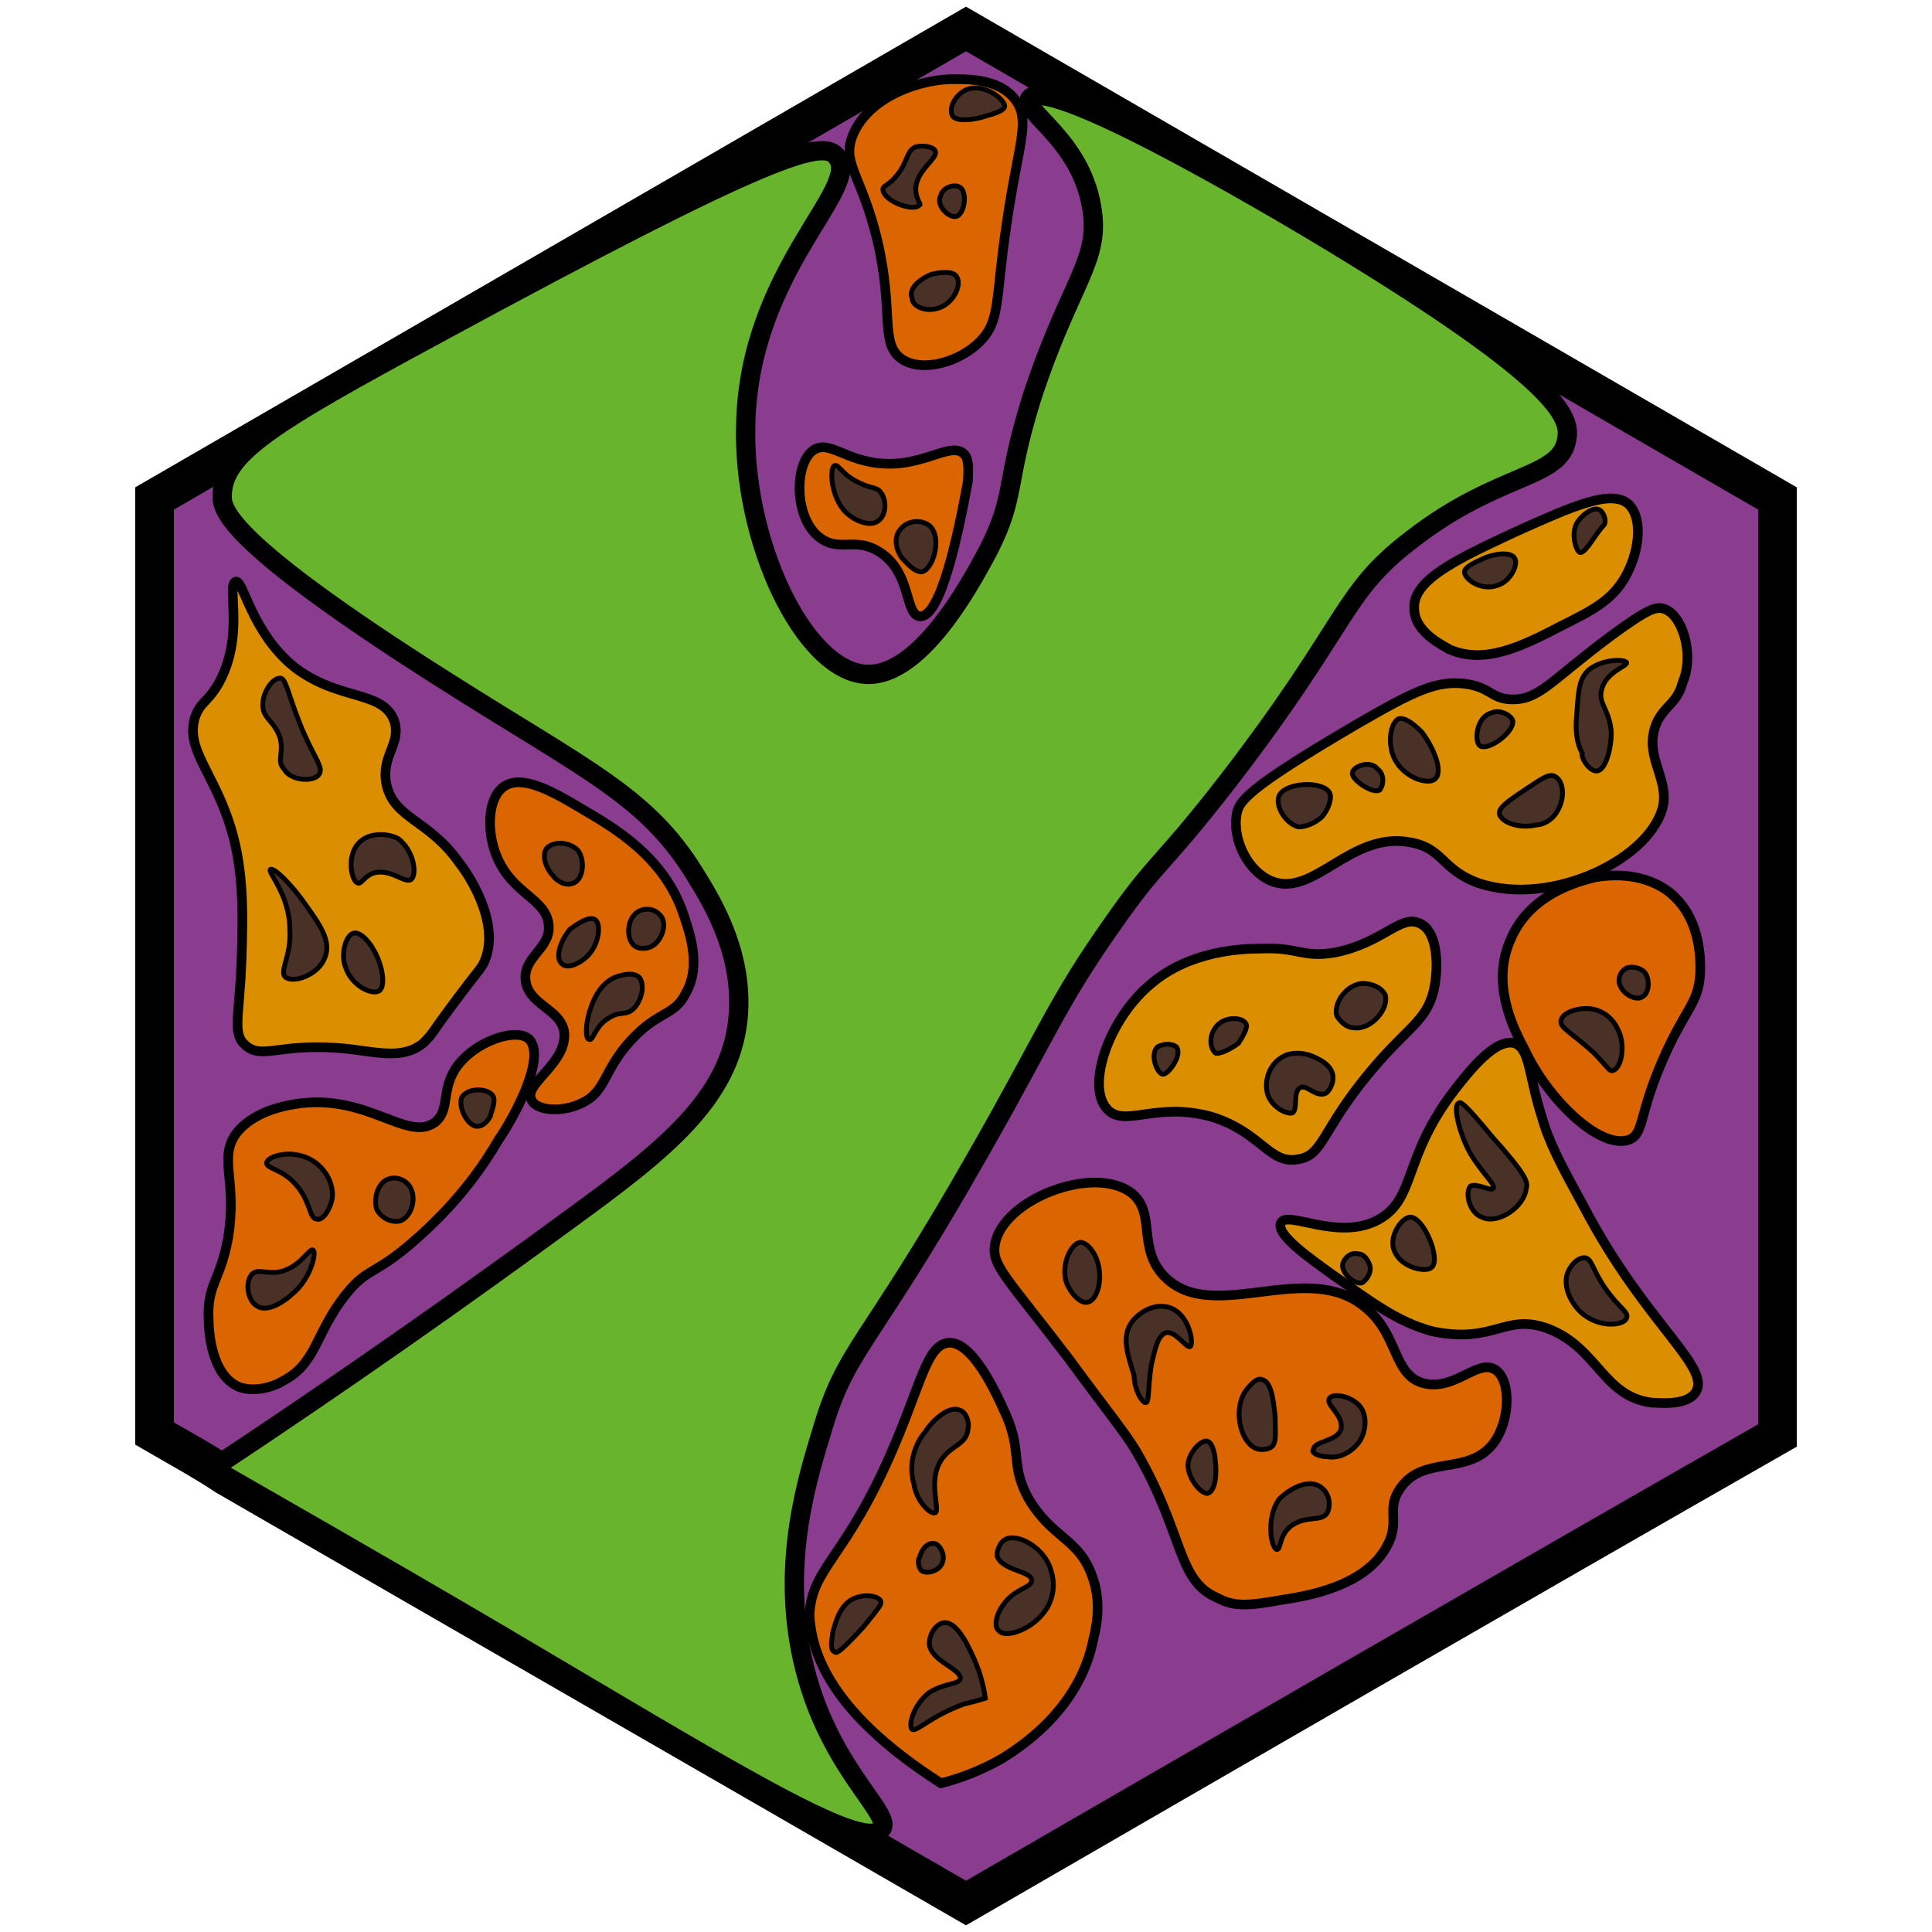
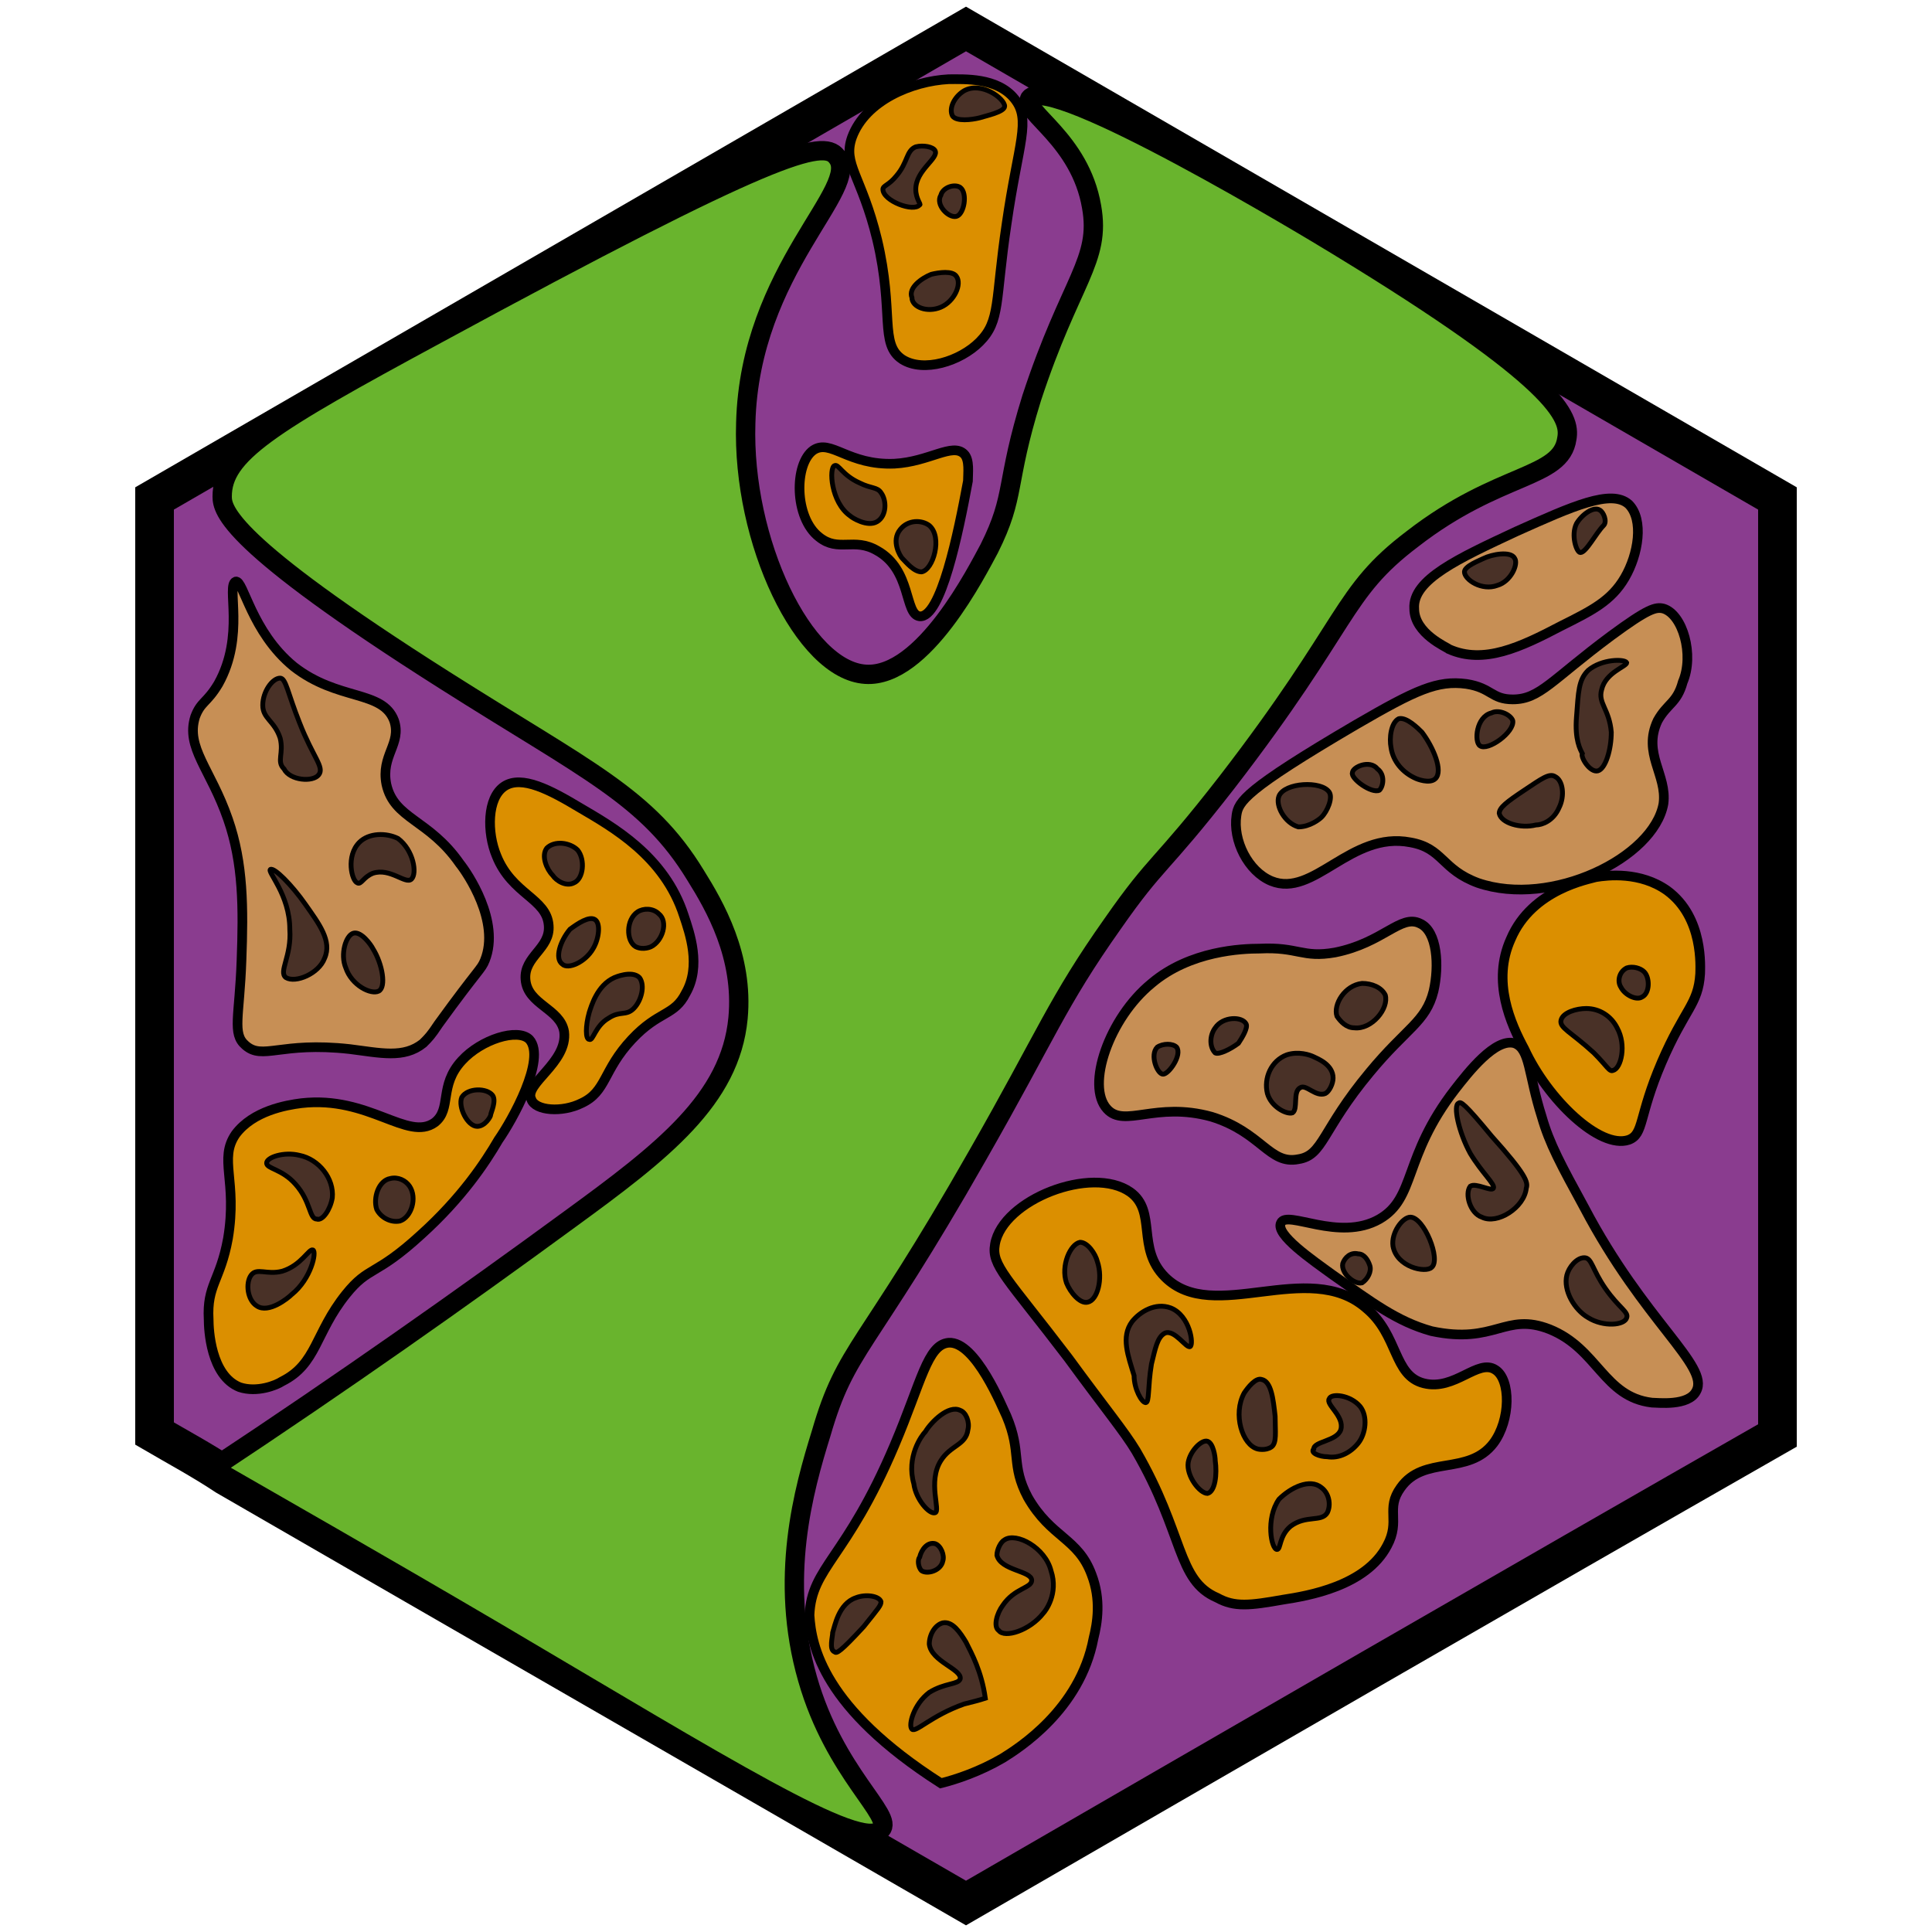
<svg xmlns="http://www.w3.org/2000/svg" version="1.1" id="Ebene_2_00000109015629924098340060000008336861892324566444_" x="0px" y="0px" viewBox="0 0 100 100" style="enable-background:new 0 0 100 100;" xml:space="preserve">
-   <style type="text/css">	.st0{fill:#8A3C8F;stroke:#000000;stroke-width:2;stroke-miterlimit:10;}	.st1{fill:#69B42D;stroke:#000000;stroke-miterlimit:10;}	.st2{fill:#DB6500;stroke:#000000;stroke-width:0.5;stroke-miterlimit:10;}	.st3{fill:#DB8F00;stroke:#000000;stroke-width:0.5;stroke-miterlimit:10;}	.st4{fill:#493127;stroke:#000000;stroke-width:0.25;stroke-miterlimit:10;}	.st5{fill:#493127;stroke:#000000;stroke-width:0.25;stroke-miterlimit:10;}</style>
+   <style type="text/css">	.st0{fill:#8A3C8F;stroke:#000000;stroke-width:2;stroke-miterlimit:10;}	.st1{fill:#69B42D;stroke:#000000;stroke-miterlimit:10;}	.st2{fill:#DB8F00;stroke:#000000;stroke-width:0.5;stroke-miterlimit:10;}	.st3{fill:#C78F55;stroke:#000000;stroke-width:0.5;stroke-miterlimit:10;}	.st4{fill:#493127;stroke:#000000;stroke-width:0.25;stroke-miterlimit:10;}	.st5{fill:#493127;stroke:#000000;stroke-width:0.25;stroke-miterlimit:10;}</style>
  <path class="st0" d="M8,74.2c1.2,0.7,2.5,1.4,3.7,2.2C24.5,83.8,37.2,91.1,50,98.5c14-8.1,28-16.2,42-24.2V25.8L50,1.5L8,25.8V74.2z " />
  <path class="st1" d="M11,76c6.8-4.5,12.9-8.8,18.5-12.9c4.8-3.5,8.3-6.2,8.7-10.4c0.3-3.2-1.2-5.8-2.2-7.4c-2.5-4.1-5.6-5.4-13-10.1 c-11.2-7.1-11.5-8.8-11.5-9.5c0-2.2,2.4-3.7,11.1-8.4C40.1,7.8,42.6,7.2,43.3,8.1c1.4,1.6-4.5,5.8-4.7,13.8c-0.2,6.1,3,12.8,6.2,13 c3,0.2,5.8-5.4,6.4-6.5c1.4-2.8,0.8-3.3,2.2-7.8c2-6.1,3.6-7.1,3.1-9.9c-0.6-3.5-3.6-4.9-3.2-5.6c1-1.4,14.6,6.8,15.9,7.6 c11.5,7,12.1,8.9,11.9,10c-0.3,2.1-3.5,1.7-8,5.2c-3.7,2.8-3.2,4.3-9.6,12.6c-3.5,4.5-3.6,4-5.9,7.3c-2.9,4.1-3.4,5.7-7,12 c-5.8,10.2-6.8,9.9-8.1,14.4c-0.9,2.9-2.2,7.5-0.7,12.7c1.4,4.9,4.5,7.1,3.8,7.8c-1,1.2-8.2-3.3-19.9-10.2 C19.4,80.8,14.3,77.9,11,76z" />
  <path class="st2" d="M48.7,92.3c0.8-0.2,2-0.6,3.2-1.3c0.8-0.5,4-2.5,4.7-6.2c0.2-0.8,0.4-2-0.1-3.3c-0.7-1.9-2.1-1.9-3.3-4 c-0.9-1.7-0.3-2.3-1.1-4.2c-0.2-0.4-1.6-3.9-3-3.8c-1.1,0.1-1.4,2-2.8,5.3c-2.5,5.9-4.3,6.3-4.4,8.8C42,85.2,42.6,88.4,48.7,92.3z" />
  <path class="st2" d="M66.4,82.8c1.3-0.2,4.3-0.7,5.4-2.8c0.7-1.3-0.1-1.9,0.7-3c1.2-1.7,3.5-0.6,4.8-2.3c0.9-1.2,0.9-3.3,0.1-3.8 c-0.9-0.6-2.1,1.1-3.7,0.7c-1.6-0.4-1.3-2.5-3-3.9c-3-2.6-7.9,0.9-10.4-1.6c-1.5-1.5-0.4-3.4-1.8-4.4c-2-1.4-6.6,0.4-7,2.7 c-0.2,1.1,0.6,1.7,3.8,5.9c1.9,2.6,2.9,3.8,3.5,4.8c2.5,4.3,2.1,6.7,4.2,7.6C63.9,83.2,64.7,83.1,66.4,82.8z" />
  <path class="st3" d="M87.8,72c-0.4,0.8-2,0.6-2.3,0.6c-2.5-0.3-2.8-2.8-5.3-3.8c-2.3-0.9-2.8,0.8-6.1,0.1C72.3,68.4,71,67.4,69,66 c-1.1-0.8-3-2.1-2.7-2.7c0.3-0.7,3,1,5.1-0.2c1.9-1.1,1.2-3.2,3.9-6.7c0.7-0.9,2.1-2.7,3.1-2.4c0.8,0.3,0.7,1.6,1.4,3.8 c0.4,1.4,1,2.5,2.2,4.7C85.1,68.4,88.5,70.7,87.8,72z" />
  <path class="st3" d="M74.2,51.3c-0.4,1.6-1.4,1.9-3.3,4.2c-2.5,3-2.4,4.3-3.7,4.5c-1.5,0.3-1.9-1.4-4.5-2.2 c-2.9-0.8-4.5,0.6-5.4-0.4c-1.1-1.2,0.1-4.7,2.3-6.5c2-1.7,4.7-1.8,5.6-1.8c2-0.1,2.2,0.5,3.9,0.2c2.5-0.5,3.4-2,4.4-1.5 C74.4,48.2,74.5,50,74.2,51.3z" />
  <path class="st2" d="M78.2,48.6c-1,2.2,0,4.4,0.7,5.7c1.2,2.6,3.9,5.2,5.4,4.7c0.8-0.3,0.5-1.2,1.7-4c1.2-2.8,1.9-3,2-4.6 c0-0.3,0.2-2.9-1.7-4.3c-1.4-1-3.1-0.8-3.7-0.7C82.3,45.5,79.3,46,78.2,48.6z" />
  <path class="st3" d="M85.8,37.3c-0.8,1.7,0.5,2.8,0.3,4.3c-0.5,2.8-5.8,5.4-9.6,4.1c-1.9-0.7-1.8-1.8-3.5-2.1c-3.1-0.6-5,2.9-7.2,2 c-1.2-0.5-2-2.1-1.8-3.4c0.1-0.7,0.4-1.3,6.2-4.7c3.1-1.8,4.2-2.3,5.7-2.1c1.3,0.2,1.3,0.8,2.4,0.8c1.4,0,2-1,5.1-3.3 c1.9-1.4,2.3-1.5,2.7-1.4c1,0.3,1.6,2.4,1,3.8C86.8,36.4,86.3,36.4,85.8,37.3z" />
  <path class="st3" d="M80.8,32.4c-2.1,1.1-4,2-5.8,1.2c-0.1-0.1-1.8-0.8-1.8-2.1c-0.1-1.5,2.3-2.6,5.3-4c2.9-1.3,4.9-2.2,5.8-1.4 c0.8,0.8,0.5,2.6-0.2,3.8C83.4,31.1,82.4,31.6,80.8,32.4z" />
  <path class="st2" d="M47.6,31.9c-0.8-0.1-0.4-2.4-2.2-3.4c-1.2-0.7-2,0.1-3-0.7c-1.3-1-1.3-3.8-0.3-4.5c0.9-0.6,1.8,0.8,4.2,0.7 c1.8-0.1,3-1.1,3.6-0.5c0.3,0.3,0.2,1,0.2,1.4C49.6,27.6,48.7,32,47.6,31.9z" />
  <path class="st2" d="M52.1,11.6c0.6-4.2,1.3-5.4,0.4-6.5c-0.9-1.1-2.6-1-3.4-1c-1.9,0.1-4.3,1.1-5,3c-0.5,1.4,0.5,2,1.3,5.3 c0.9,3.8,0.1,5.4,1.3,6.2c1.1,0.7,3,0.1,4-0.9C51.8,16.6,51.5,15.6,52.1,11.6z" />
  <path class="st2" d="M25.8,59c-0.7,1.2-1.9,3-4,4.9c-2.4,2.2-2.7,1.6-3.9,3.1c-1.6,2-1.5,3.6-3.3,4.5c-0.3,0.2-1.3,0.6-2.2,0.3 c-1.5-0.6-1.6-3-1.6-3.5c-0.1-1.8,0.6-2,1-4.2c0.5-3-0.5-4.1,0.4-5.4c0.9-1.2,2.6-1.5,3.4-1.6c3.5-0.4,5.5,2,6.9,1 c0.9-0.7,0.2-1.9,1.4-3.2c1-1.1,2.9-1.7,3.5-1.1C28.3,54.8,26.5,58,25.8,59z" />
  <path class="st2" d="M30.1,57.1c1.3-0.6,1.1-1.7,2.6-3.3c1.4-1.5,2.2-1.2,2.8-2.4c0.8-1.4,0.2-3.1-0.1-4c-1-3.1-3.7-4.6-5.4-5.6 c-1.5-0.9-3-1.7-3.9-1.1c-0.9,0.6-0.9,2.4-0.4,3.6c0.8,2,2.6,2.2,2.7,3.6c0.1,1.2-1.3,1.6-1.2,2.8c0.1,1.3,1.8,1.5,2,2.7 c0.2,1.6-2.1,2.7-1.7,3.5C27.7,57.5,29.1,57.6,30.1,57.1z" />
  <path class="st3" d="M22.7,53c2.1-2.9,2.2-2.8,2.4-3.3c0.8-2-0.9-4.5-1.3-5c-1.6-2.3-3.4-2.3-3.8-4.1c-0.3-1.5,0.8-2.1,0.4-3.3 c-0.6-1.6-2.9-1-5.2-2.8c-2.2-1.8-2.6-4.5-3-4.4c-0.5,0.2,0.5,2.8-0.9,5.3c-0.6,1-0.9,0.9-1.2,1.7c-0.5,1.6,0.8,2.7,1.7,5.3 c0.8,2.3,0.8,4.6,0.7,7.3c-0.1,2.9-0.5,3.8,0.2,4.4c0.9,0.8,1.8-0.2,5.4,0.2c1.6,0.2,2.8,0.5,3.8-0.3C22.2,53.7,22.3,53.6,22.7,53z" />
  <path class="st4" d="M51,87.9c-0.2-1.4-0.7-2.3-1-2.9c-0.3-0.5-0.7-1.1-1.2-1c-0.4,0.1-0.7,0.6-0.7,1.1c0.1,0.9,1.7,1.3,1.6,1.8 c-0.1,0.3-0.8,0.2-1.6,0.7c-0.8,0.6-1.1,1.7-0.9,1.9c0.2,0.2,1-0.7,2.7-1.3C50.3,88.1,50.7,88,51,87.9z" />
  <path class="st4" d="M47.7,81.3c0.3,0.2,1,0,1.1-0.5c0.1-0.3-0.1-0.8-0.4-0.9c-0.4-0.1-0.7,0.3-0.8,0.7 C47.5,80.7,47.5,81.1,47.7,81.3z" />
  <path class="st4" d="M45.6,82.9c-0.1-0.3-0.8-0.4-1.3-0.2c-0.9,0.3-1.1,1.5-1.2,1.8c0,0.2-0.2,0.9,0.1,1c0.1,0.1,0.3,0,1.5-1.3 C45.5,83.2,45.6,83.1,45.6,82.9z" />
  <path class="st4" d="M52,79.7c-0.2,0.1-0.4,0.5-0.4,0.8c0.2,0.8,1.8,0.8,1.8,1.3c0,0.4-0.9,0.4-1.5,1.3c-0.3,0.4-0.5,1.1-0.2,1.3 c0.3,0.4,1.6,0,2.3-0.9c0.1-0.1,0.8-1,0.4-2.2C54.1,80.1,52.6,79.3,52,79.7z" />
  <path class="st4" d="M48.4,78.3c0.3-0.1-0.4-1.6,0.3-2.7c0.5-0.8,1.3-0.8,1.4-1.6c0.1-0.4-0.1-0.9-0.4-1c-0.6-0.3-1.5,0.6-1.8,1.1 c-0.2,0.2-1,1.3-0.6,2.7C47.4,77.6,48.1,78.4,48.4,78.3z" />
  <path class="st4" d="M66.1,80.2c0.2,0,0.1-0.7,0.7-1.2c0.8-0.6,1.6-0.2,1.9-0.7c0.2-0.4,0.1-1-0.3-1.3c-0.6-0.5-1.6,0-2.2,0.6 C65.5,78.6,65.8,80.2,66.1,80.2z" />
  <path class="st4" d="M65.1,75c0,0,0.4,0.1,0.7-0.1c0.3-0.2,0.2-0.8,0.2-1.6c-0.1-0.9-0.2-1.8-0.7-1.9c-0.3-0.1-0.7,0.4-0.9,0.7 C63.8,73.2,64.3,74.8,65.1,75z" />
  <path class="st4" d="M62.5,77.3c0.4-0.1,0.5-1,0.4-1.7c0-0.2-0.1-0.9-0.4-1c-0.3-0.1-0.9,0.5-1,1.1C61.4,76.4,62.1,77.3,62.5,77.3z" />
  <path class="st4" d="M68.7,75.4c0.6,0.1,1.2-0.2,1.6-0.7c0.4-0.5,0.5-1.4,0.1-1.9c-0.5-0.6-1.5-0.7-1.6-0.4 c-0.2,0.3,0.8,0.9,0.6,1.6c-0.2,0.6-1.4,0.6-1.4,1C67.8,75.2,68.3,75.4,68.7,75.4z" />
  <path class="st4" d="M59.3,72.6c0.2,0,0.1-0.8,0.3-2c0.2-0.8,0.3-1.4,0.7-1.6c0.5-0.2,1.1,0.8,1.3,0.7c0.2-0.1,0-1.6-1-2 c-0.8-0.3-1.6,0.2-2,0.7c-0.6,0.8-0.2,1.8,0.1,2.8C58.7,71.9,59.1,72.6,59.3,72.6z" />
  <path class="st4" d="M56.3,67.4c0.5-0.1,0.8-1.2,0.5-2.1c-0.1-0.4-0.5-1-0.9-1c-0.5,0.1-1,1.2-0.7,2.1 C55.4,66.9,55.9,67.5,56.3,67.4z" />
  <path class="st5" d="M84.2,68.2c-0.1,0.4-1.2,0.5-2,0c-0.7-0.4-1.3-1.4-1.1-2.2c0.1-0.4,0.5-0.9,0.9-0.9c0.4,0,0.4,0.6,1.1,1.6 C83.8,67.7,84.3,67.9,84.2,68.2z" />
  <path class="st5" d="M76.7,63c0.8,0.4,2.2-0.5,2.3-1.5c0.1-0.3,0-0.7-1.8-2.7c-1.4-1.7-1.6-1.8-1.7-1.7c-0.3,0.1,0,1.5,0.6,2.6 c0.6,1,1.3,1.6,1.2,1.8c-0.1,0.2-0.9-0.3-1.2-0.1C75.8,61.8,76.1,62.8,76.7,63z" />
  <path class="st5" d="M74.1,65.6c0.5-0.4-0.4-2.6-1.1-2.6c-0.4,0-1,0.8-0.9,1.5C72.3,65.6,73.8,65.9,74.1,65.6z" />
  <path class="st5" d="M70.9,65.5c-0.1-0.3-0.3-0.6-0.6-0.6c-0.4-0.1-0.7,0.2-0.8,0.5c-0.1,0.5,0.6,1.1,1,1 C70.8,66.2,71,65.8,70.9,65.5z" />
  <path class="st4" d="M83.5,55.4c0.4-0.1,0.7-1.3,0.2-2.2c-0.3-0.6-0.9-1-1.6-1c-0.5,0-1.2,0.2-1.3,0.6c-0.1,0.4,0.5,0.6,1.7,1.7 C83.2,55.2,83.3,55.5,83.5,55.4z" />
  <path class="st4" d="M85,51.6c0.4-0.2,0.4-1,0.1-1.3c-0.2-0.2-0.6-0.3-0.9-0.2c-0.4,0.2-0.5,0.7-0.3,1C84.1,51.5,84.7,51.8,85,51.6z " />
  <path class="st5" d="M82.7,39.9c0.4-0.1,0.7-1.1,0.7-2c-0.1-1.2-0.7-1.5-0.5-2.2c0.2-0.9,1.3-1.2,1.3-1.4c-0.1-0.2-1.3-0.2-2,0.4 c-0.5,0.5-0.5,1.1-0.6,2.4c-0.1,1.2,0.2,1.7,0.3,1.9C81.8,39.2,82.3,40,82.7,39.9z" />
  <path class="st5" d="M80.7,41.8c0.3-0.6,0.2-1.4-0.2-1.6c-0.3-0.2-0.7,0.1-1.6,0.7c-0.9,0.6-1.3,0.9-1.3,1.2 c0.1,0.5,1.1,0.8,1.9,0.6C79.8,42.7,80.4,42.5,80.7,41.8z" />
  <path class="st5" d="M76.6,38.6c0.4,0.3,1.8-0.7,1.7-1.3c-0.1-0.3-0.7-0.6-1.1-0.4C76.4,37.1,76.3,38.4,76.6,38.6z" />
  <path class="st5" d="M74.3,40.3c0.4-0.4-0.1-1.6-0.7-2.4c-0.2-0.2-0.8-0.8-1.2-0.7c-0.4,0.2-0.5,1-0.4,1.5c0.1,0.7,0.6,1.3,1.3,1.6 C73.3,40.3,74,40.6,74.3,40.3z" />
  <path class="st5" d="M71.4,40.9c0.2-0.2,0.3-0.8-0.1-1.1c-0.4-0.5-1.3-0.1-1.3,0.2C69.9,40.3,71,41.1,71.4,40.9z" />
  <path class="st5" d="M68.4,42.3c0.3-0.3,0.6-1,0.4-1.3c-0.4-0.6-2.3-0.5-2.6,0.2c-0.2,0.5,0.3,1.4,1,1.6 C67.8,42.8,68.3,42.4,68.4,42.3z" />
  <path class="st5" d="M69,55.8c0-0.7-0.8-1-1-1.1c-0.2-0.1-0.8-0.3-1.4-0.1c-0.8,0.3-1.2,1.2-1,2c0.2,0.7,1,1.1,1.3,1 c0.3-0.2,0-1.1,0.4-1.3c0.3-0.2,0.8,0.5,1.3,0.3C68.8,56.5,69,56.1,69,55.8z" />
  <path class="st5" d="M70.1,53.2c0.9,0.1,1.8-1,1.6-1.7c-0.2-0.4-0.7-0.6-1.2-0.6C69.6,51,69,52,69.2,52.6 C69.4,52.9,69.7,53.2,70.1,53.2z" />
  <path class="st5" d="M64.1,54c0.2-0.3,0.5-0.8,0.4-1c-0.2-0.4-1.2-0.4-1.6,0.2c-0.3,0.4-0.3,1,0,1.3C63.1,54.6,63.7,54.3,64.1,54z" />
  <path class="st5" d="M60.2,55.6c0.3,0,1-1,0.7-1.4c-0.2-0.2-0.7-0.2-1,0C59.5,54.6,59.9,55.6,60.2,55.6z" />
  <path class="st5" d="M81.8,28.6c0.3,0,0.8-1,1.2-1.4c0,0,0,0,0,0c0.2-0.2,0-0.7-0.2-0.8c-0.3-0.2-0.9,0.2-1.2,0.7 C81.3,27.7,81.6,28.6,81.8,28.6z" />
  <path class="st5" d="M77.5,30.3c0.7-0.2,1.1-1.1,0.9-1.4c-0.2-0.4-1.2-0.2-1.6,0c-0.2,0.1-1,0.4-1,0.7C75.8,30,76.7,30.6,77.5,30.3z " />
  <path class="st4" d="M48.7,15.9c0.7-0.3,1.1-1.2,0.8-1.6c-0.2-0.3-0.9-0.2-1.3-0.1c-0.5,0.2-1.2,0.7-1,1.2 C47.2,15.9,48,16.2,48.7,15.9z" />
  <path class="st4" d="M49.5,11.2c0.4-0.1,0.6-1.2,0.2-1.5c-0.3-0.2-0.9,0-1,0.4C48.4,10.6,49.1,11.3,49.5,11.2z" />
  <path class="st4" d="M47.4,9.8c0-1,1.2-1.6,1-2c-0.1-0.2-0.6-0.3-1-0.2c-0.5,0.2-0.4,0.8-1,1.5c-0.4,0.5-0.7,0.5-0.7,0.7 c0,0.6,1.6,1.2,1.9,0.8C47.7,10.6,47.4,10.3,47.4,9.8z" />
  <path class="st4" d="M50.7,6.1C51,6,52,5.8,52,5.5c0-0.4-1.2-1.3-2.1-0.8c-0.5,0.3-0.8,0.9-0.6,1.3C49.5,6.3,50.3,6.2,50.7,6.1z" />
  <path class="st4" d="M30.5,53.8c0.2,0.1,0.3-0.7,1-1.1c0.6-0.4,0.9-0.1,1.3-0.5c0.4-0.4,0.6-1.2,0.3-1.6c-0.4-0.4-1.3,0-1.3,0 c-0.9,0.4-1.2,1.5-1.3,1.8C30.3,53.1,30.3,53.8,30.5,53.8z" />
  <path class="st4" d="M33.7,49c0.6-0.3,0.9-1.3,0.4-1.7c-0.3-0.3-0.8-0.3-1.1-0.1c-0.6,0.4-0.6,1.5-0.1,1.8 C33.3,49.2,33.7,49,33.7,49z" />
  <path class="st4" d="M30.7,49.1c0.3-0.5,0.4-1.3,0.1-1.5c-0.3-0.2-0.9,0.2-1.3,0.5c-0.5,0.6-0.8,1.5-0.4,1.8 C29.4,50.2,30.3,49.8,30.7,49.1z" />
  <path class="st4" d="M29.7,45.7c0.5-0.2,0.6-1.2,0.2-1.7c-0.4-0.4-1.2-0.5-1.6-0.1c-0.3,0.4,0,1.1,0.3,1.4 C28.8,45.6,29.3,45.9,29.7,45.7z" />
  <path class="st5" d="M21.3,45.5c-0.3,0.3-1.1-0.6-2-0.3c-0.5,0.2-0.6,0.6-0.8,0.5c-0.3-0.1-0.6-1.4,0.1-2.1c0.5-0.5,1.4-0.5,2-0.2 C21.4,44,21.6,45.2,21.3,45.5z" />
  <path class="st5" d="M16.5,40.1c0.3-0.4-0.3-0.9-1-2.7c-0.6-1.5-0.7-2.3-1-2.3c-0.4,0-0.9,0.7-0.9,1.4c0,0.7,0.6,0.8,0.9,1.7 c0.2,0.8-0.2,1.2,0.2,1.6C15,40.4,16.2,40.5,16.5,40.1z" />
  <path class="st5" d="M19.6,51.3c0.4-0.2,0.2-1.4-0.3-2.2c-0.1-0.2-0.6-0.9-1-0.8c-0.4,0.1-0.7,1.1-0.4,1.8 C18.2,51,19.2,51.5,19.6,51.3z" />
  <path class="st5" d="M16.8,49.6c0.4-0.9-0.3-1.8-1-2.8c-0.7-1-1.6-1.9-1.8-1.8c-0.2,0.1,1,1.3,1,3.1c0.1,1.4-0.6,2.2-0.2,2.5 C15.3,50.9,16.5,50.4,16.8,49.6z" />
  <path class="st4" d="M20.7,63.2c0.6-0.2,0.9-1.2,0.5-1.8c-0.2-0.3-0.6-0.5-1-0.4c-0.6,0.1-0.9,1-0.7,1.6 C19.7,63,20.2,63.3,20.7,63.2z" />
  <path class="st4" d="M17.2,62c0.1-1-0.7-2-1.7-2.2c-0.8-0.2-1.7,0.1-1.7,0.4c0,0.3,0.8,0.3,1.5,1.1c0.8,0.9,0.7,1.8,1.1,1.8 C16.7,63.2,17.1,62.6,17.2,62z" />
  <path class="st4" d="M15.1,67c1-0.8,1.3-2.2,1.1-2.3c-0.2-0.1-0.6,0.8-1.6,1.1c-0.8,0.2-1.3-0.2-1.6,0.2c-0.3,0.4-0.2,1.3,0.3,1.6 C13.9,68,14.9,67.2,15.1,67z" />
  <path class="st4" d="M24.7,58.3c0.4,0,0.7-0.5,0.7-0.6c0-0.1,0.3-0.7,0.1-1c-0.3-0.4-1.3-0.4-1.6,0.1C23.7,57.3,24.2,58.3,24.7,58.3 z" />
  <path class="st4" d="M47.7,29.6c0.6-0.1,1.1-1.8,0.4-2.4c-0.4-0.3-1.1-0.3-1.5,0.2c-0.5,0.6,0,1.4,0.1,1.5 C46.9,29.1,47.3,29.6,47.7,29.6z" />
  <path class="st4" d="M45.4,27c0.5-0.3,0.5-1.1,0.2-1.5c-0.2-0.3-0.5-0.2-1.1-0.5c-0.9-0.4-1.1-1-1.3-0.9C42.9,24.2,43,26,44,26.7 C44.1,26.8,44.9,27.3,45.4,27z" />
</svg>
